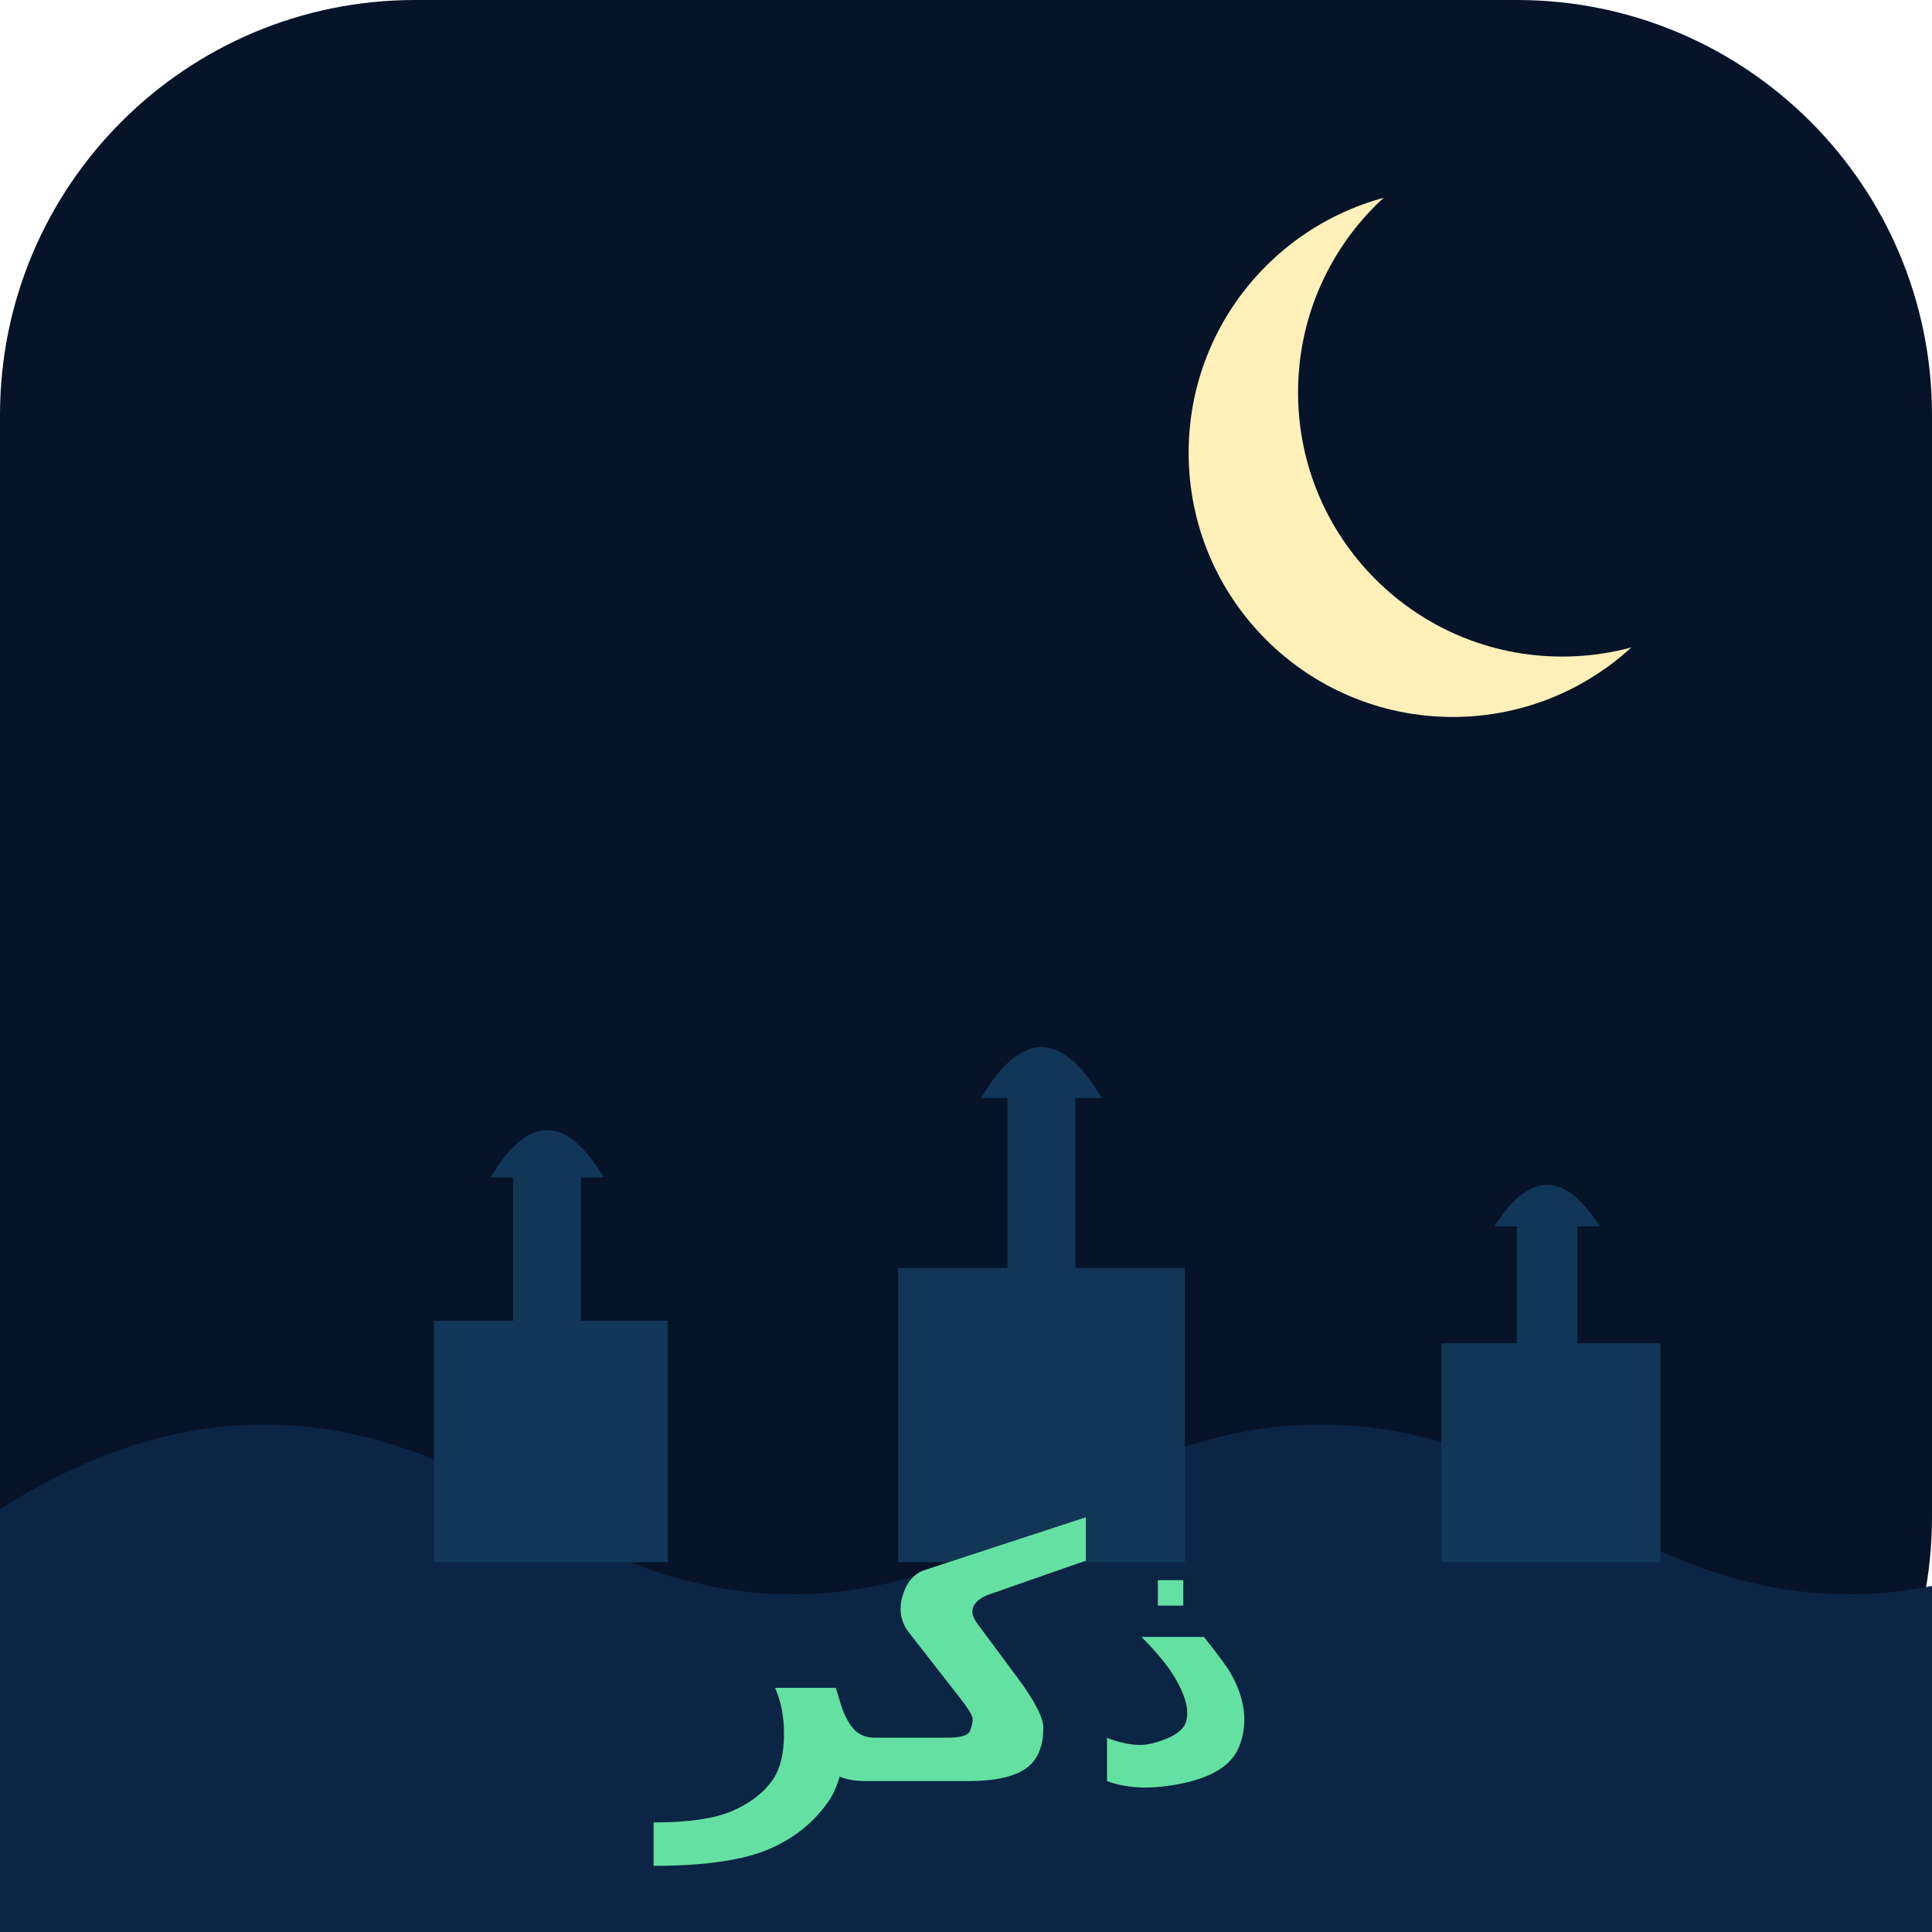
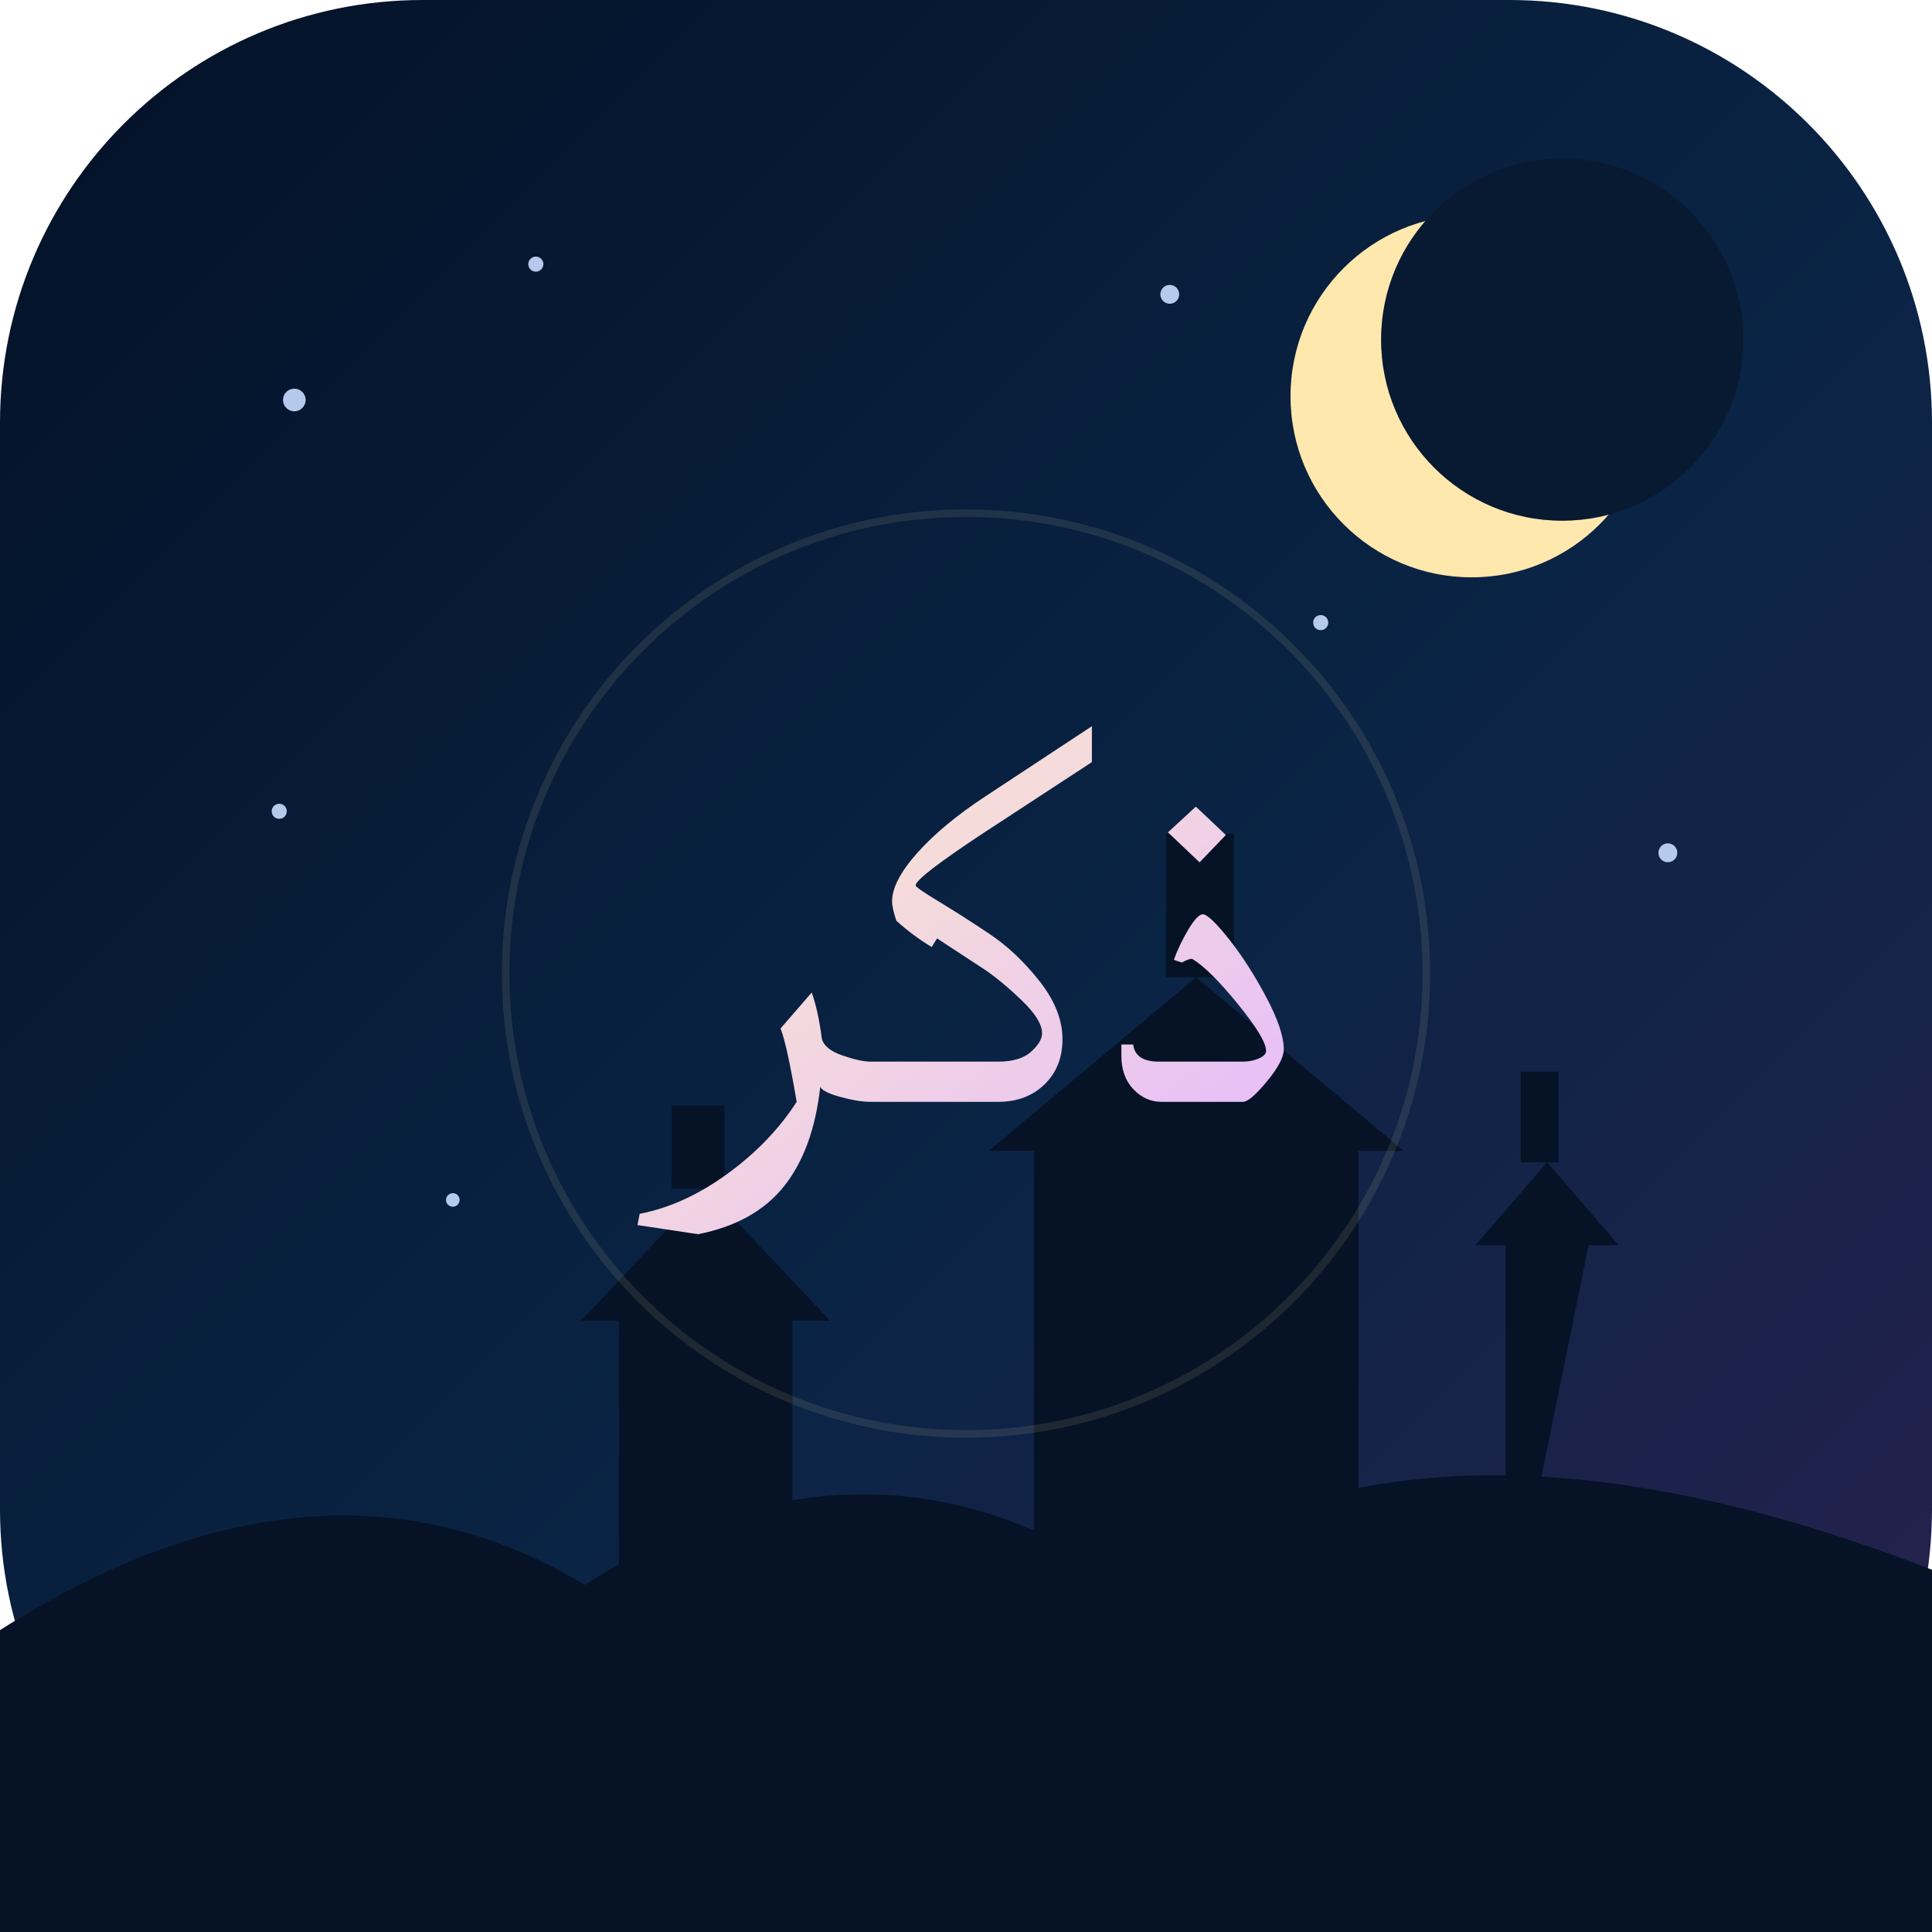
<svg xmlns="http://www.w3.org/2000/svg" viewBox="0 0 512 512">
-   <rect width="512" height="512" rx="110" fill="#061329" />
-   <circle cx="385" cy="120" r="70" fill="#fff0b9" />
-   <circle cx="414" cy="104" r="70" fill="#061329" />
-   <path d="M0 400 Q70 355 140 400 T280 400 T420 400 T560 400 V512 H0Z" fill="#0c2544" />
-   <path d="M115 414V350h62v64M136 350v-38h18v38M130 312q15-25 30 0M238 414v-78h76v78M267 336v-45h18v45M260 291q16-27 32 0M382 414v-58h58v58M402 356v-31h16v31M396 325q14-22 28 0" fill="#123656" />
-   <text x="256" y="472" text-anchor="middle" fill="#64e1a2" font-size="92" font-weight="700" font-family="Geeza Pro,SF Arabic,Arial,sans-serif">ذكر</text>
+   <defs>
+     <linearGradient id="bg" x1="0" y1="0" x2="1" y2="1">
+       <stop offset="0" stop-color="#031126" />
+       <stop offset=".55" stop-color="#0a2445" />
+       <stop offset="1" stop-color="#29214f" />
+     </linearGradient>
+     <linearGradient id="ink" x1="0" y1="0" x2="1" y2="1">
+       <stop offset="0" stop-color="#fff0c6" />
+       <stop offset="1" stop-color="#e3b7ff" />
+     </linearGradient>
+   </defs>
+   <rect width="512" height="512" rx="112" fill="url(#bg)" />
+   <circle cx="390" cy="105" r="48" fill="#ffe8ad" />
+   <circle cx="414" cy="90" r="48" fill="#071a31" />
+   <g fill="#c8ddff" opacity=".9">
+     <circle cx="78" cy="106" r="3" />
+     <circle cx="142" cy="70" r="2" />
+     <circle cx="310" cy="78" r="2.5" />
+     <circle cx="350" cy="165" r="2" />
+     <circle cx="74" cy="215" r="2" />
+     <circle cx="442" cy="226" r="2.5" />
+     <circle cx="120" cy="318" r="1.8" />
+   </g>
+   <path d="M0 432 Q85 378 155 420 Q230 372 300 420 Q378 364 512 416 V512 H0Z" fill="#061326" />
+   <path d="M164 438V350h46v88M154 350h66l-33-35zM178 315v-22h14v22M274 438V305h86v133M262 305h110l-55-46zM309 259v-38h18v38M399 438V330h22M391 330h38l-19-22zM403 308v-24h10v24" fill="#061326" />
+   <circle cx="256" cy="258" r="122" fill="none" stroke="#ffe8b0" stroke-opacity=".10" stroke-width="2" />
+   <text x="256" y="292" text-anchor="middle" font-family="Amiri Quran, Amiri, serif" font-size="142" fill="url(#ink)">ذكر</text>
</svg>
